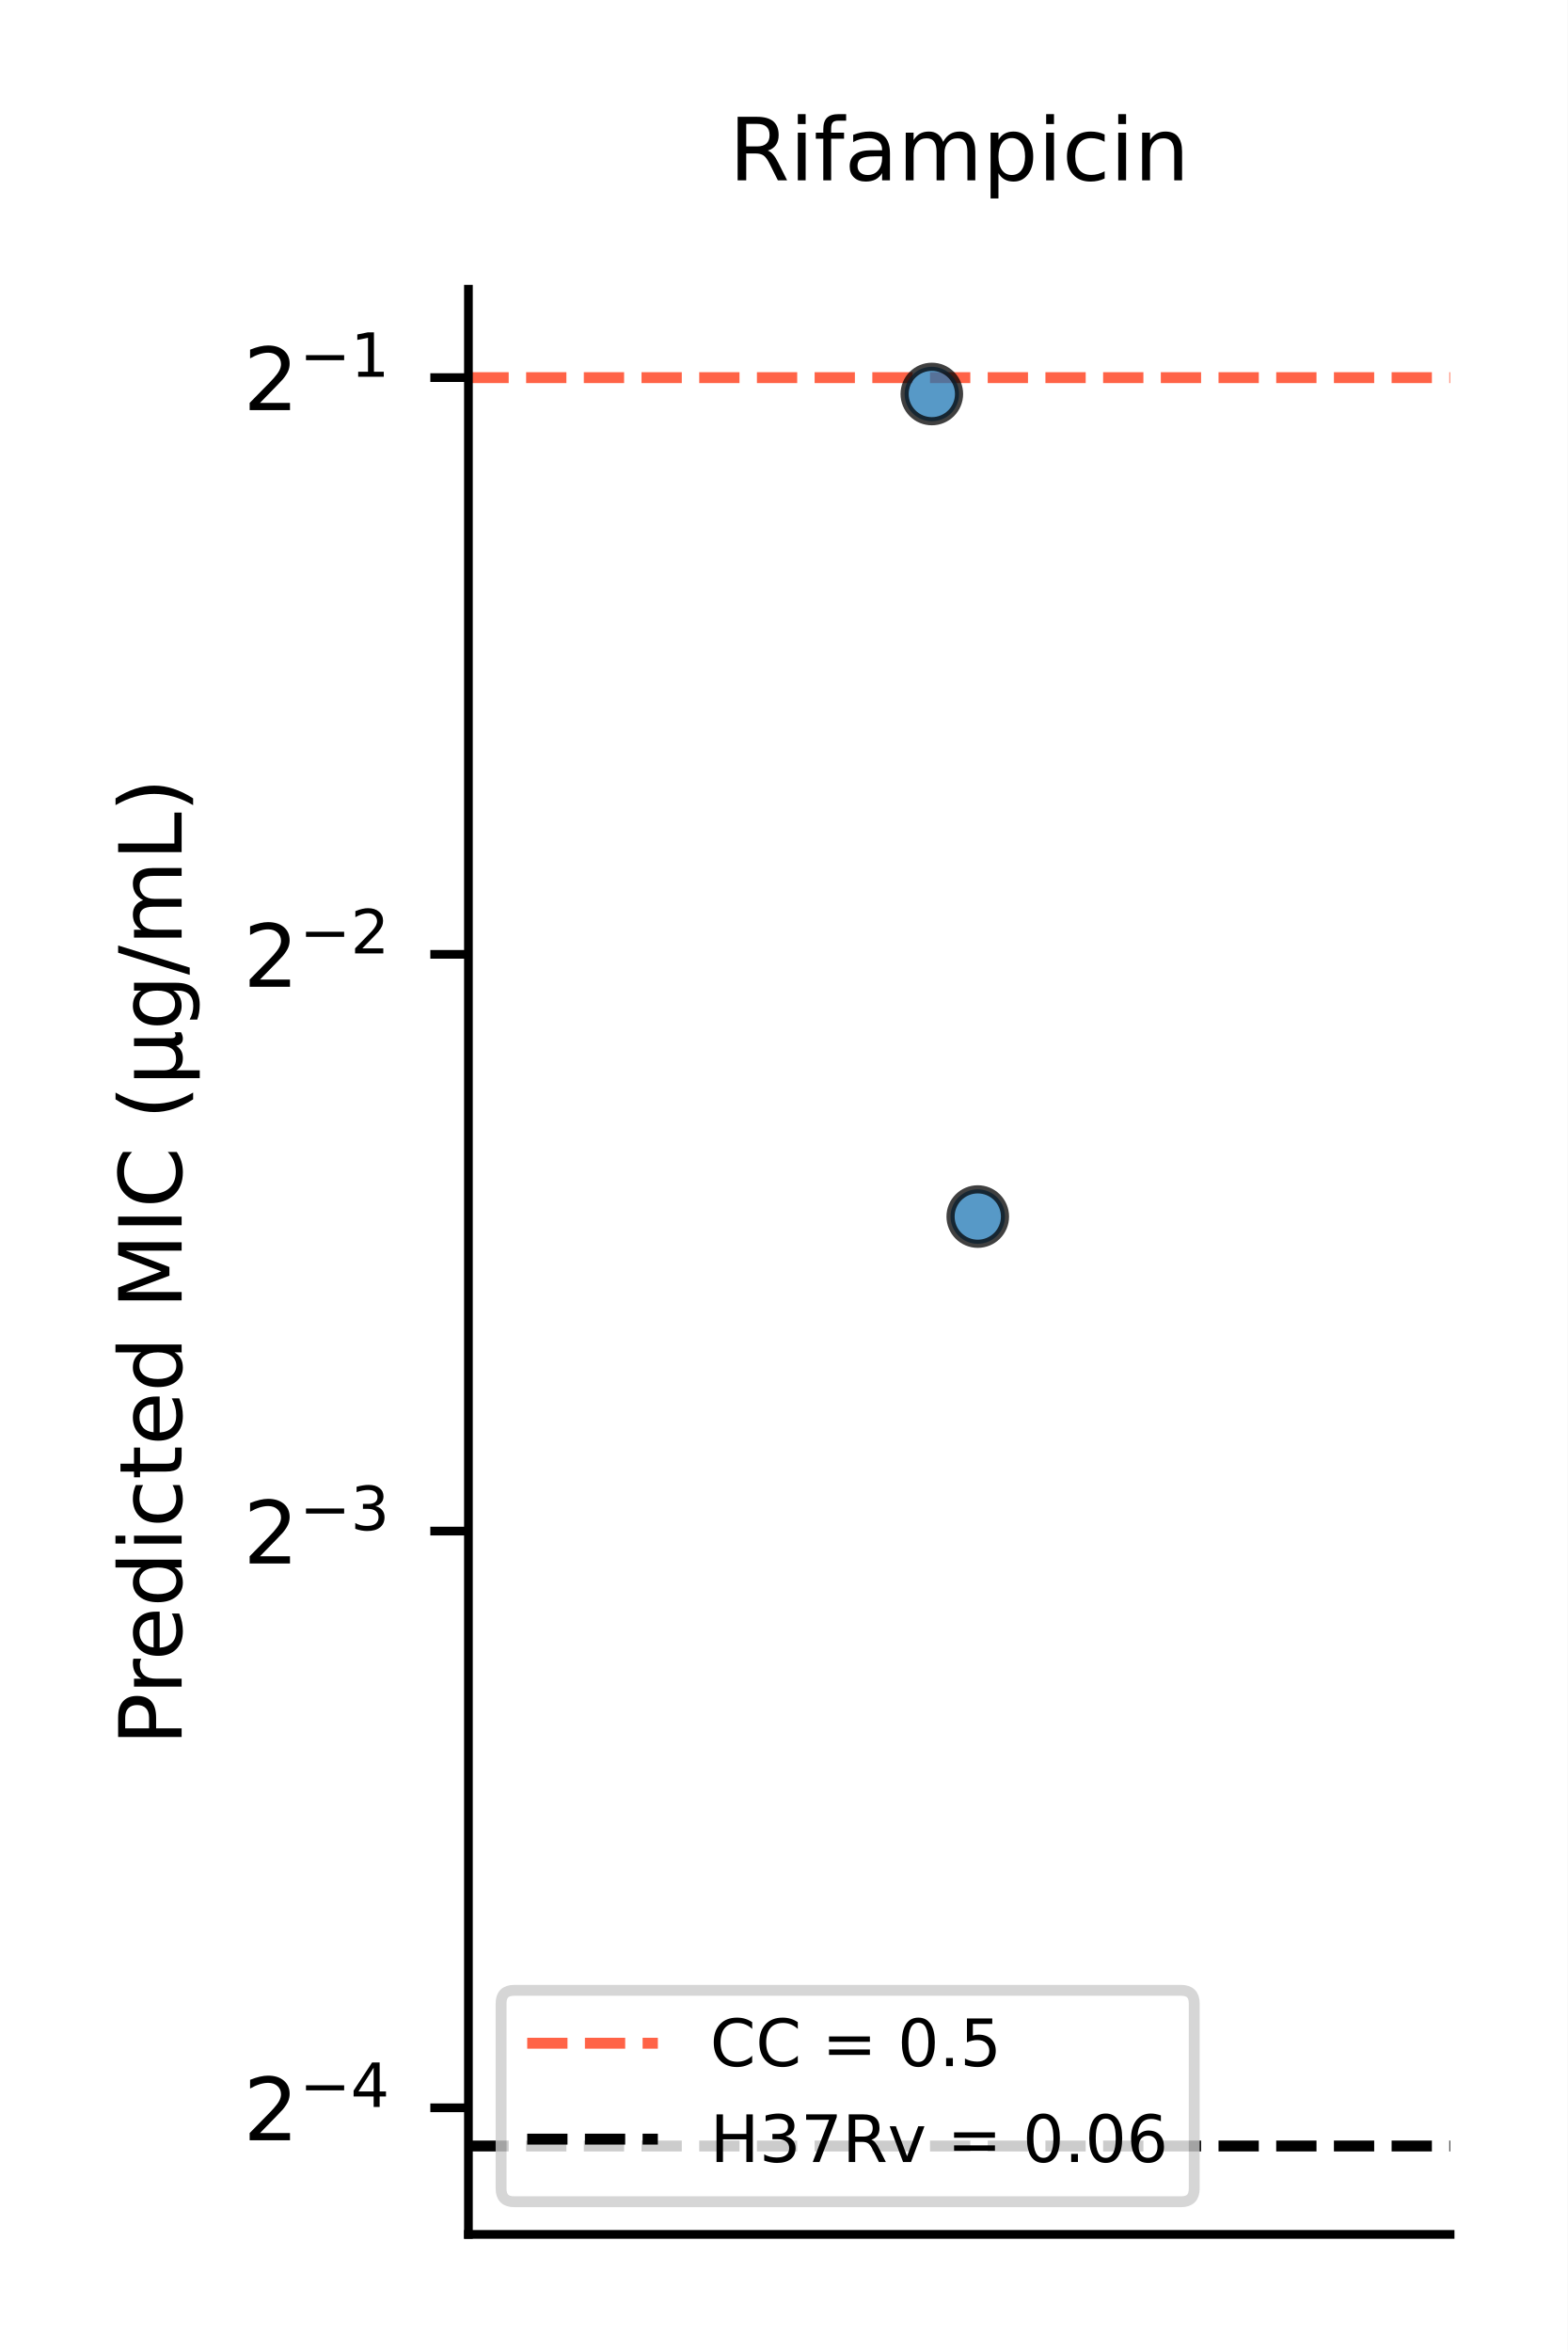
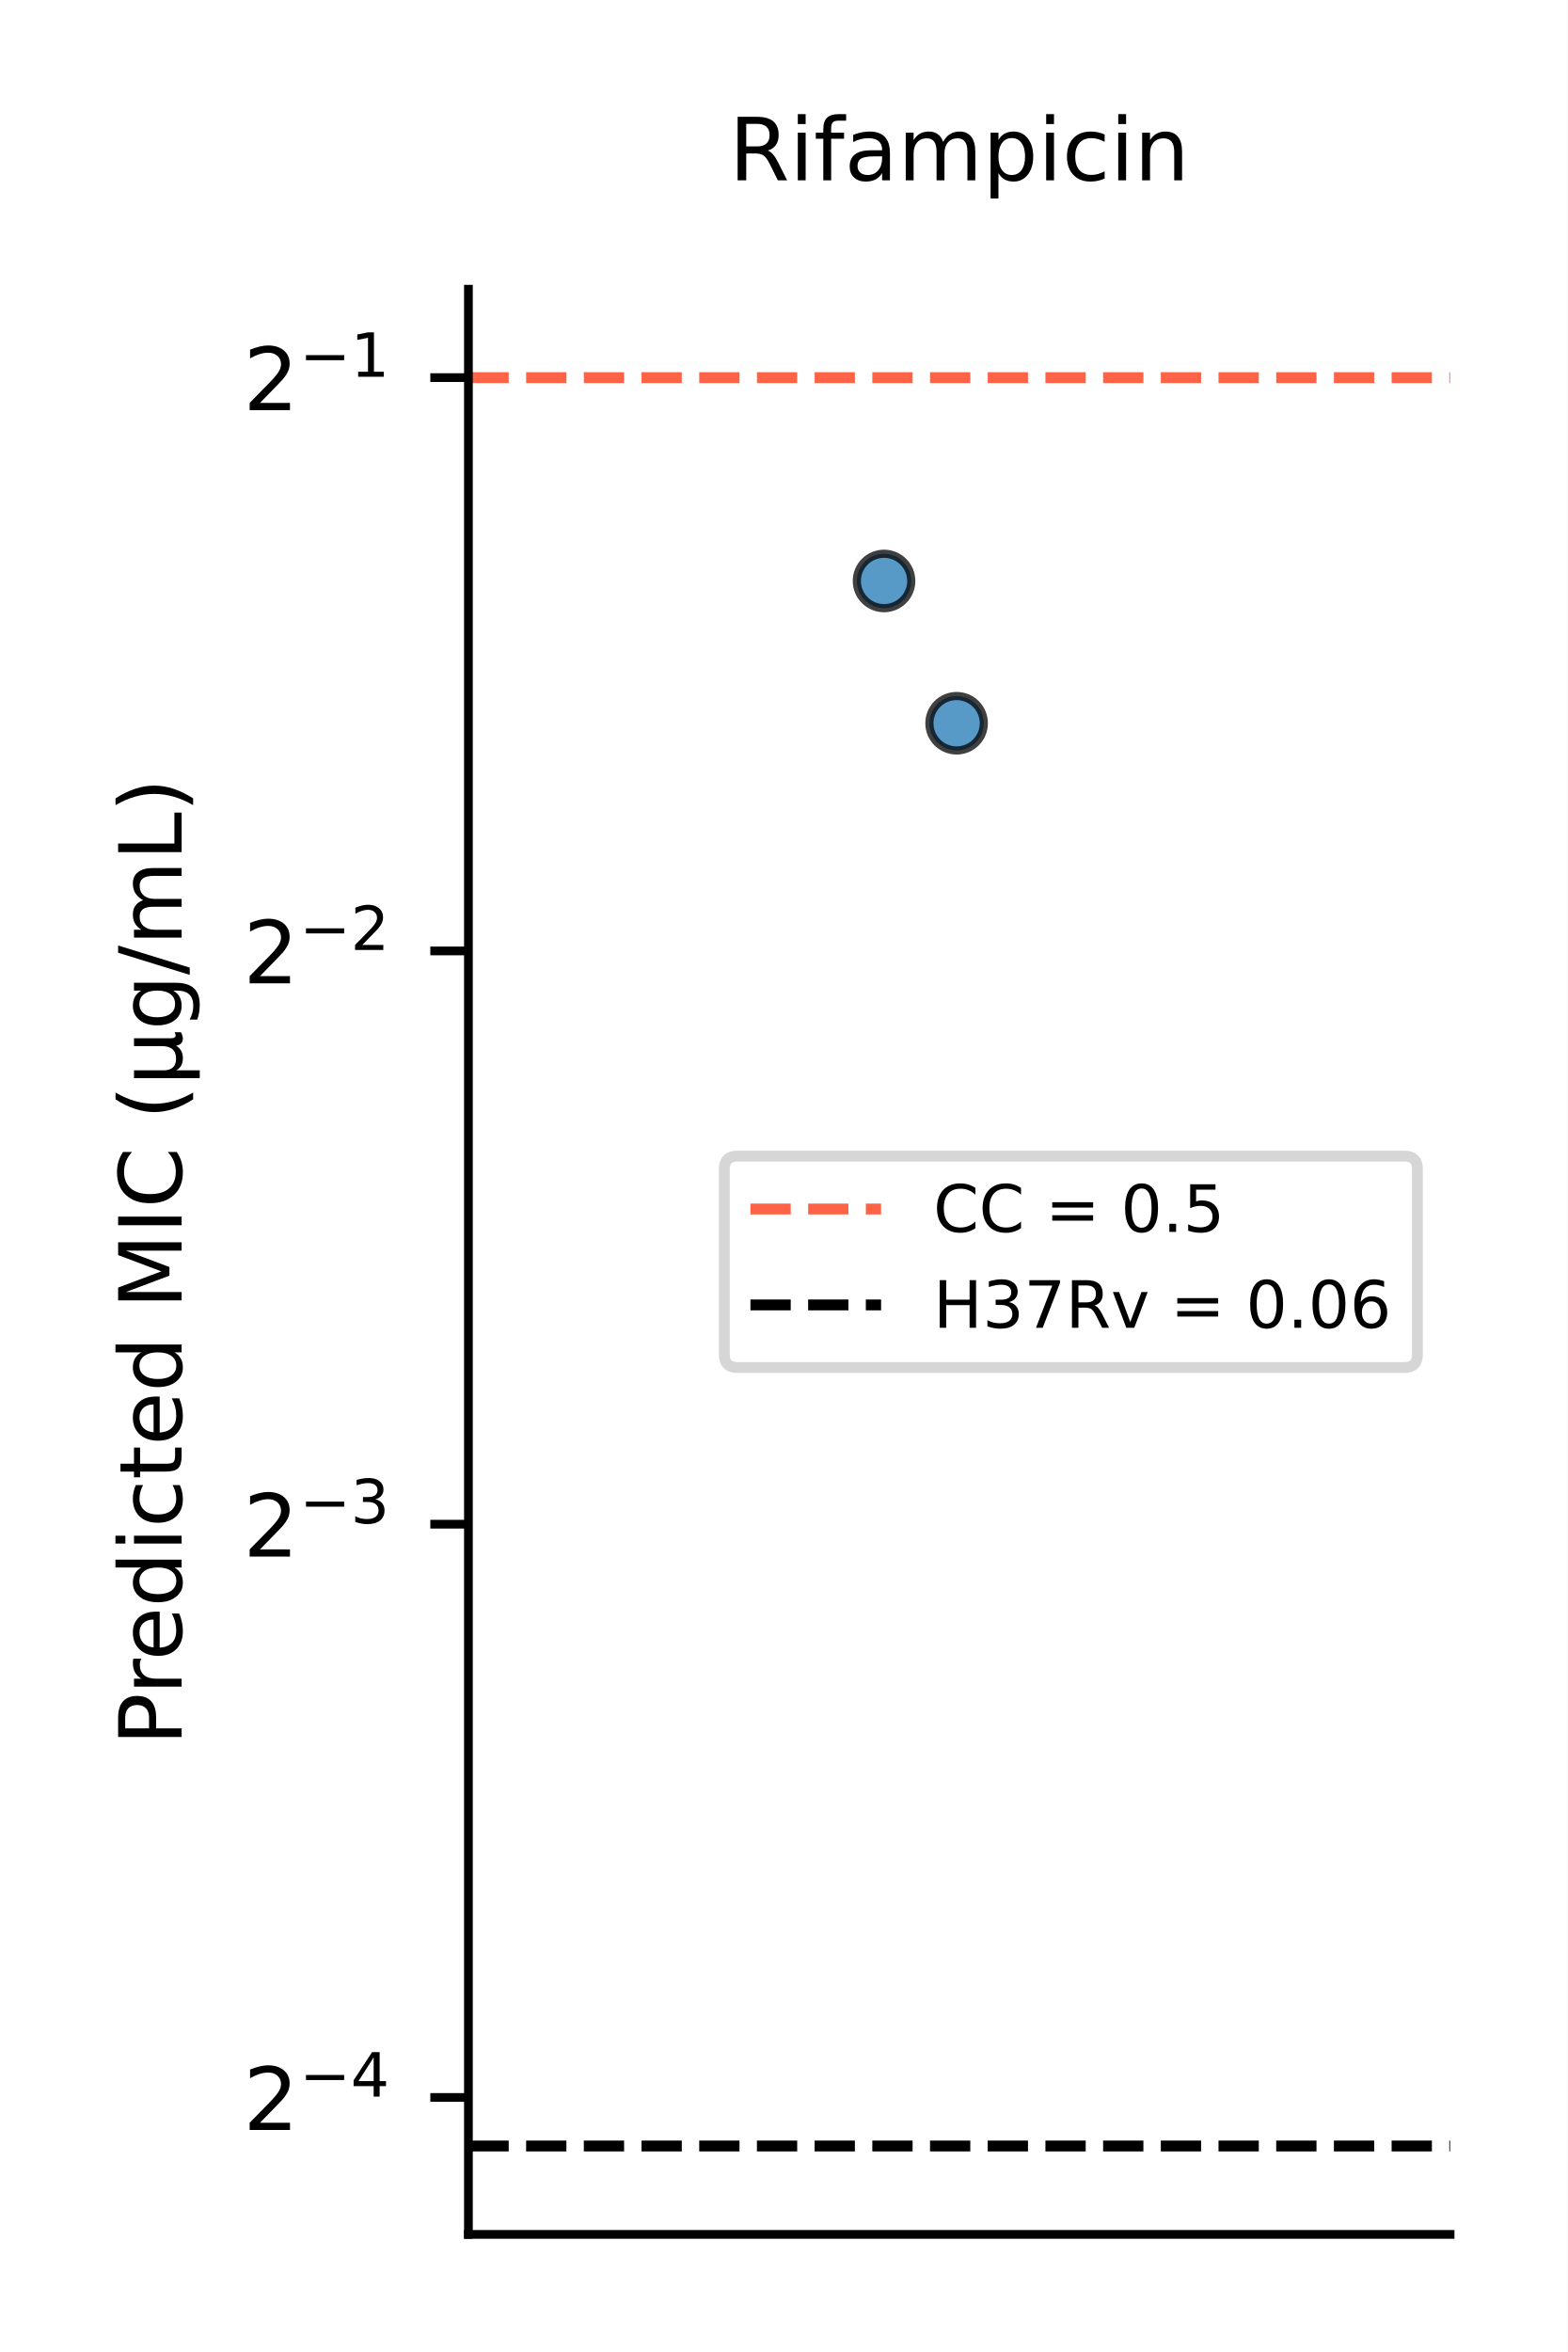
<svg xmlns="http://www.w3.org/2000/svg" xmlns:xlink="http://www.w3.org/1999/xlink" width="144pt" height="216pt" viewBox="0 0 144 216" version="1.1">
  <defs>
    <style type="text/css">*{stroke-linejoin: round; stroke-linecap: butt}</style>
  </defs>
  <g id="figure_1">
    <g id="patch_1">
      <path d="M 0 216  L 144 216  L 144 0  L 0 0  z " style="fill: #ffffff" />
    </g>
    <g id="axes_1">
      <g id="patch_2">
        <path d="M 43.027 205.2  L 133.2 205.2  L 133.2 26.56  L 43.027 26.56  z " style="fill: #ffffff" />
      </g>
      <g id="line2d_1">
-         <path d="M 43.027 34.68  L 133.2 34.68  " clip-path="url(#pad0cb562a2)" style="fill: none; stroke-dasharray: 3.7,1.6; stroke-dashoffset: 0; stroke: #ff6347" />
+         <path d="M 43.027 34.68  L 133.2 34.68  " clip-path="url(#pdcbe9300d8)" style="fill: none; stroke-dasharray: 3.7,1.6; stroke-dashoffset: 0; stroke: #ff6347" />
      </g>
      <g id="line2d_2">
-         <path d="M 43.027 197.08  L 133.2 197.08  " clip-path="url(#pad0cb562a2)" style="fill: none; stroke-dasharray: 3.7,1.6; stroke-dashoffset: 0; stroke: #000000" />
+         <path d="M 43.027 197.08  L 133.2 197.08  " clip-path="url(#pdcbe9300d8)" style="fill: none; stroke-dasharray: 3.7,1.6; stroke-dashoffset: 0; stroke: #000000" />
      </g>
      <g id="matplotlib.axis_1" />
      <g id="matplotlib.axis_2">
        <g id="ytick_1">
          <g id="line2d_3">
            <defs>
-               <path id="m2da7896b15" d="M 0 0  L -3.5 0  " style="stroke: #000000; stroke-width: 0.8" />
-             </defs>
-             <g>
-               <use xlink:href="#m2da7896b15" x="43.027" y="193.572" style="stroke: #000000; stroke-width: 0.8" />
+               <path id="m690a89a00c" d="M 0 0  L -3.5 0  " style="stroke: #000000; stroke-width: 0.8" />
+             </defs>
+             <g>
+               <use xlink:href="#m690a89a00c" x="43.027" y="192.625" style="stroke: #000000; stroke-width: 0.8" />
            </g>
          </g>
          <g id="text_1">
-             <g transform="translate(22.34725 196.6111) scale(0.08 -0.08)">
+             <g transform="translate(22.34725 195.6641) scale(0.08 -0.08)">
              <defs>
                <path id="DejaVuSans-32" d="M 1228 531  L 3431 531  L 3431 0  L 469 0  L 469 531  Q 828 903 1448 1529  Q 2069 2156 2228 2338  Q 2531 2678 2651 2914  Q 2772 3150 2772 3378  Q 2772 3750 2511 3984  Q 2250 4219 1831 4219  Q 1534 4219 1204 4116  Q 875 4013 500 3803  L 500 4441  Q 881 4594 1212 4672  Q 1544 4750 1819 4750  Q 2544 4750 2975 4387  Q 3406 4025 3406 3419  Q 3406 3131 3298 2873  Q 3191 2616 2906 2266  Q 2828 2175 2409 1742  Q 1991 1309 1228 531  z " transform="scale(0.015625)" />
                <path id="DejaVuSans-2212" d="M 678 2272  L 4684 2272  L 4684 1741  L 678 1741  L 678 2272  z " transform="scale(0.015625)" />
                <path id="DejaVuSans-34" d="M 2419 4116  L 825 1625  L 2419 1625  L 2419 4116  z M 2253 4666  L 3047 4666  L 3047 1625  L 3713 1625  L 3713 1100  L 3047 1100  L 3047 0  L 2419 0  L 2419 1100  L 313 1100  L 313 1709  L 2253 4666  z " transform="scale(0.015625)" />
              </defs>
              <use xlink:href="#DejaVuSans-32" transform="translate(0 0.684375)" />
              <use xlink:href="#DejaVuSans-2212" transform="translate(64.58008 38.96563) scale(0.7)" />
              <use xlink:href="#DejaVuSans-34" transform="translate(123.2324 38.96563) scale(0.7)" />
            </g>
          </g>
        </g>
        <g id="ytick_2">
          <g id="line2d_4">
            <g>
-               <use xlink:href="#m2da7896b15" x="43.027" y="140.608" style="stroke: #000000; stroke-width: 0.8" />
+               <use xlink:href="#m690a89a00c" x="43.027" y="139.976" style="stroke: #000000; stroke-width: 0.8" />
            </g>
          </g>
          <g id="text_2">
-             <g transform="translate(22.34725 143.6472) scale(0.08 -0.08)">
+             <g transform="translate(22.34725 143.0159) scale(0.08 -0.08)">
              <defs>
                <path id="DejaVuSans-33" d="M 2597 2516  Q 3050 2419 3304 2112  Q 3559 1806 3559 1356  Q 3559 666 3084 287  Q 2609 -91 1734 -91  Q 1441 -91 1130 -33  Q 819 25 488 141  L 488 750  Q 750 597 1062 519  Q 1375 441 1716 441  Q 2309 441 2620 675  Q 2931 909 2931 1356  Q 2931 1769 2642 2001  Q 2353 2234 1838 2234  L 1294 2234  L 1294 2753  L 1863 2753  Q 2328 2753 2575 2939  Q 2822 3125 2822 3475  Q 2822 3834 2567 4026  Q 2313 4219 1838 4219  Q 1578 4219 1281 4162  Q 984 4106 628 3988  L 628 4550  Q 988 4650 1302 4700  Q 1616 4750 1894 4750  Q 2613 4750 3031 4423  Q 3450 4097 3450 3541  Q 3450 3153 3228 2886  Q 3006 2619 2597 2516  z " transform="scale(0.015625)" />
              </defs>
              <use xlink:href="#DejaVuSans-32" transform="translate(0 0.765625)" />
              <use xlink:href="#DejaVuSans-2212" transform="translate(64.58008 39.04688) scale(0.7)" />
              <use xlink:href="#DejaVuSans-33" transform="translate(123.2324 39.04688) scale(0.7)" />
            </g>
          </g>
        </g>
        <g id="ytick_3">
          <g id="line2d_5">
            <g>
-               <use xlink:href="#m2da7896b15" x="43.027" y="87.644" style="stroke: #000000; stroke-width: 0.8" />
+               <use xlink:href="#m690a89a00c" x="43.027" y="87.328" style="stroke: #000000; stroke-width: 0.8" />
            </g>
          </g>
          <g id="text_3">
-             <g transform="translate(22.34725 90.68329) scale(0.08 -0.08)">
+             <g transform="translate(22.34725 90.36762) scale(0.08 -0.08)">
              <use xlink:href="#DejaVuSans-32" transform="translate(0 0.765625)" />
              <use xlink:href="#DejaVuSans-2212" transform="translate(64.58008 39.04688) scale(0.7)" />
              <use xlink:href="#DejaVuSans-32" transform="translate(123.2324 39.04688) scale(0.7)" />
            </g>
          </g>
        </g>
        <g id="ytick_4">
          <g id="line2d_6">
            <g>
-               <use xlink:href="#m2da7896b15" x="43.027" y="34.68" style="stroke: #000000; stroke-width: 0.8" />
+               <use xlink:href="#m690a89a00c" x="43.027" y="34.68" style="stroke: #000000; stroke-width: 0.8" />
            </g>
          </g>
          <g id="text_4">
            <g transform="translate(22.34725 37.71937) scale(0.08 -0.08)">
              <defs>
                <path id="DejaVuSans-31" d="M 794 531  L 1825 531  L 1825 4091  L 703 3866  L 703 4441  L 1819 4666  L 2450 4666  L 2450 531  L 3481 531  L 3481 0  L 794 0  L 794 531  z " transform="scale(0.015625)" />
              </defs>
              <use xlink:href="#DejaVuSans-32" transform="translate(0 0.684375)" />
              <use xlink:href="#DejaVuSans-2212" transform="translate(64.58008 38.96563) scale(0.7)" />
              <use xlink:href="#DejaVuSans-31" transform="translate(123.2324 38.96563) scale(0.7)" />
            </g>
          </g>
        </g>
        <g id="text_5">
          <g transform="translate(16.6835 160.3013) rotate(-90) scale(0.08 -0.08)">
            <defs>
              <path id="DejaVuSans-50" d="M 1259 4147  L 1259 2394  L 2053 2394  Q 2494 2394 2734 2622  Q 2975 2850 2975 3272  Q 2975 3691 2734 3919  Q 2494 4147 2053 4147  L 1259 4147  z M 628 4666  L 2053 4666  Q 2838 4666 3239 4311  Q 3641 3956 3641 3272  Q 3641 2581 3239 2228  Q 2838 1875 2053 1875  L 1259 1875  L 1259 0  L 628 0  L 628 4666  z " transform="scale(0.015625)" />
              <path id="DejaVuSans-72" d="M 2631 2963  Q 2534 3019 2420 3045  Q 2306 3072 2169 3072  Q 1681 3072 1420 2755  Q 1159 2438 1159 1844  L 1159 0  L 581 0  L 581 3500  L 1159 3500  L 1159 2956  Q 1341 3275 1631 3429  Q 1922 3584 2338 3584  Q 2397 3584 2469 3576  Q 2541 3569 2628 3553  L 2631 2963  z " transform="scale(0.015625)" />
              <path id="DejaVuSans-65" d="M 3597 1894  L 3597 1613  L 953 1613  Q 991 1019 1311 708  Q 1631 397 2203 397  Q 2534 397 2845 478  Q 3156 559 3463 722  L 3463 178  Q 3153 47 2828 -22  Q 2503 -91 2169 -91  Q 1331 -91 842 396  Q 353 884 353 1716  Q 353 2575 817 3079  Q 1281 3584 2069 3584  Q 2775 3584 3186 3129  Q 3597 2675 3597 1894  z M 3022 2063  Q 3016 2534 2758 2815  Q 2500 3097 2075 3097  Q 1594 3097 1305 2825  Q 1016 2553 972 2059  L 3022 2063  z " transform="scale(0.015625)" />
              <path id="DejaVuSans-64" d="M 2906 2969  L 2906 4863  L 3481 4863  L 3481 0  L 2906 0  L 2906 525  Q 2725 213 2448 61  Q 2172 -91 1784 -91  Q 1150 -91 751 415  Q 353 922 353 1747  Q 353 2572 751 3078  Q 1150 3584 1784 3584  Q 2172 3584 2448 3432  Q 2725 3281 2906 2969  z M 947 1747  Q 947 1113 1208 752  Q 1469 391 1925 391  Q 2381 391 2643 752  Q 2906 1113 2906 1747  Q 2906 2381 2643 2742  Q 2381 3103 1925 3103  Q 1469 3103 1208 2742  Q 947 2381 947 1747  z " transform="scale(0.015625)" />
              <path id="DejaVuSans-69" d="M 603 3500  L 1178 3500  L 1178 0  L 603 0  L 603 3500  z M 603 4863  L 1178 4863  L 1178 4134  L 603 4134  L 603 4863  z " transform="scale(0.015625)" />
              <path id="DejaVuSans-63" d="M 3122 3366  L 3122 2828  Q 2878 2963 2633 3030  Q 2388 3097 2138 3097  Q 1578 3097 1268 2742  Q 959 2388 959 1747  Q 959 1106 1268 751  Q 1578 397 2138 397  Q 2388 397 2633 464  Q 2878 531 3122 666  L 3122 134  Q 2881 22 2623 -34  Q 2366 -91 2075 -91  Q 1284 -91 818 406  Q 353 903 353 1747  Q 353 2603 823 3093  Q 1294 3584 2113 3584  Q 2378 3584 2631 3529  Q 2884 3475 3122 3366  z " transform="scale(0.015625)" />
              <path id="DejaVuSans-74" d="M 1172 4494  L 1172 3500  L 2356 3500  L 2356 3053  L 1172 3053  L 1172 1153  Q 1172 725 1289 603  Q 1406 481 1766 481  L 2356 481  L 2356 0  L 1766 0  Q 1100 0 847 248  Q 594 497 594 1153  L 594 3053  L 172 3053  L 172 3500  L 594 3500  L 594 4494  L 1172 4494  z " transform="scale(0.015625)" />
              <path id="DejaVuSans-20" transform="scale(0.015625)" />
              <path id="DejaVuSans-4d" d="M 628 4666  L 1569 4666  L 2759 1491  L 3956 4666  L 4897 4666  L 4897 0  L 4281 0  L 4281 4097  L 3078 897  L 2444 897  L 1241 4097  L 1241 0  L 628 0  L 628 4666  z " transform="scale(0.015625)" />
              <path id="DejaVuSans-49" d="M 628 4666  L 1259 4666  L 1259 0  L 628 0  L 628 4666  z " transform="scale(0.015625)" />
              <path id="DejaVuSans-43" d="M 4122 4306  L 4122 3641  Q 3803 3938 3442 4084  Q 3081 4231 2675 4231  Q 1875 4231 1450 3742  Q 1025 3253 1025 2328  Q 1025 1406 1450 917  Q 1875 428 2675 428  Q 3081 428 3442 575  Q 3803 722 4122 1019  L 4122 359  Q 3791 134 3420 21  Q 3050 -91 2638 -91  Q 1578 -91 968 557  Q 359 1206 359 2328  Q 359 3453 968 4101  Q 1578 4750 2638 4750  Q 3056 4750 3426 4639  Q 3797 4528 4122 4306  z " transform="scale(0.015625)" />
              <path id="DejaVuSans-28" d="M 1984 4856  Q 1566 4138 1362 3434  Q 1159 2731 1159 2009  Q 1159 1288 1364 580  Q 1569 -128 1984 -844  L 1484 -844  Q 1016 -109 783 600  Q 550 1309 550 2009  Q 550 2706 781 3412  Q 1013 4119 1484 4856  L 1984 4856  z " transform="scale(0.015625)" />
              <path id="DejaVuSans-b5" d="M 544 -1331  L 544 3500  L 1119 3500  L 1119 1325  Q 1119 872 1334 640  Q 1550 409 1972 409  Q 2434 409 2667 671  Q 2900 934 2900 1459  L 2900 3500  L 3475 3500  L 3475 806  Q 3475 619 3529 530  Q 3584 441 3700 441  Q 3728 441 3778 458  Q 3828 475 3916 513  L 3916 50  Q 3788 -22 3673 -56  Q 3559 -91 3450 -91  Q 3234 -91 3106 31  Q 2978 153 2931 403  Q 2775 156 2548 32  Q 2322 -91 2016 -91  Q 1697 -91 1473 31  Q 1250 153 1119 397  L 1119 -1331  L 544 -1331  z " transform="scale(0.015625)" />
              <path id="DejaVuSans-67" d="M 2906 1791  Q 2906 2416 2648 2759  Q 2391 3103 1925 3103  Q 1463 3103 1205 2759  Q 947 2416 947 1791  Q 947 1169 1205 825  Q 1463 481 1925 481  Q 2391 481 2648 825  Q 2906 1169 2906 1791  z M 3481 434  Q 3481 -459 3084 -895  Q 2688 -1331 1869 -1331  Q 1566 -1331 1297 -1286  Q 1028 -1241 775 -1147  L 775 -588  Q 1028 -725 1275 -790  Q 1522 -856 1778 -856  Q 2344 -856 2625 -561  Q 2906 -266 2906 331  L 2906 616  Q 2728 306 2450 153  Q 2172 0 1784 0  Q 1141 0 747 490  Q 353 981 353 1791  Q 353 2603 747 3093  Q 1141 3584 1784 3584  Q 2172 3584 2450 3431  Q 2728 3278 2906 2969  L 2906 3500  L 3481 3500  L 3481 434  z " transform="scale(0.015625)" />
              <path id="DejaVuSans-2f" d="M 1625 4666  L 2156 4666  L 531 -594  L 0 -594  L 1625 4666  z " transform="scale(0.015625)" />
              <path id="DejaVuSans-6d" d="M 3328 2828  Q 3544 3216 3844 3400  Q 4144 3584 4550 3584  Q 5097 3584 5394 3201  Q 5691 2819 5691 2113  L 5691 0  L 5113 0  L 5113 2094  Q 5113 2597 4934 2840  Q 4756 3084 4391 3084  Q 3944 3084 3684 2787  Q 3425 2491 3425 1978  L 3425 0  L 2847 0  L 2847 2094  Q 2847 2600 2669 2842  Q 2491 3084 2119 3084  Q 1678 3084 1418 2786  Q 1159 2488 1159 1978  L 1159 0  L 581 0  L 581 3500  L 1159 3500  L 1159 2956  Q 1356 3278 1631 3431  Q 1906 3584 2284 3584  Q 2666 3584 2933 3390  Q 3200 3197 3328 2828  z " transform="scale(0.015625)" />
              <path id="DejaVuSans-4c" d="M 628 4666  L 1259 4666  L 1259 531  L 3531 531  L 3531 0  L 628 0  L 628 4666  z " transform="scale(0.015625)" />
              <path id="DejaVuSans-29" d="M 513 4856  L 1013 4856  Q 1481 4119 1714 3412  Q 1947 2706 1947 2009  Q 1947 1309 1714 600  Q 1481 -109 1013 -844  L 513 -844  Q 928 -128 1133 580  Q 1338 1288 1338 2009  Q 1338 2731 1133 3434  Q 928 4138 513 4856  z " transform="scale(0.015625)" />
            </defs>
            <use xlink:href="#DejaVuSans-50" />
            <use xlink:href="#DejaVuSans-72" x="58.553" />
            <use xlink:href="#DejaVuSans-65" x="97.416" />
            <use xlink:href="#DejaVuSans-64" x="158.939" />
            <use xlink:href="#DejaVuSans-69" x="222.416" />
            <use xlink:href="#DejaVuSans-63" x="250.199" />
            <use xlink:href="#DejaVuSans-74" x="305.18" />
            <use xlink:href="#DejaVuSans-65" x="344.389" />
            <use xlink:href="#DejaVuSans-64" x="405.912" />
            <use xlink:href="#DejaVuSans-20" x="469.389" />
            <use xlink:href="#DejaVuSans-4d" x="501.176" />
            <use xlink:href="#DejaVuSans-49" x="587.455" />
            <use xlink:href="#DejaVuSans-43" x="616.947" />
            <use xlink:href="#DejaVuSans-20" x="686.771" />
            <use xlink:href="#DejaVuSans-28" x="718.559" />
            <use xlink:href="#DejaVuSans-b5" x="757.572" />
            <use xlink:href="#DejaVuSans-67" x="821.195" />
            <use xlink:href="#DejaVuSans-2f" x="884.672" />
            <use xlink:href="#DejaVuSans-6d" x="918.363" />
            <use xlink:href="#DejaVuSans-4c" x="1015.775" />
            <use xlink:href="#DejaVuSans-29" x="1071.488" />
          </g>
        </g>
      </g>
      <g id="patch_3">
        <path d="M 43.027 205.2  L 43.027 26.56  " style="fill: none; stroke: #000000; stroke-width: 0.8; stroke-linejoin: miter; stroke-linecap: square" />
      </g>
      <g id="patch_4">
        <path d="M 43.027 205.2  L 133.2 205.2  " style="fill: none; stroke: #000000; stroke-width: 0.8; stroke-linejoin: miter; stroke-linecap: square" />
      </g>
      <g id="PathCollection_1">
        <defs>
-           <path id="ma06f915390" d="M 0 2.5  C 0.663 2.5 1.299 2.237 1.768 1.768  C 2.237 1.299 2.5 0.663 2.5 0  C 2.5 -0.663 2.237 -1.299 1.768 -1.768  C 1.299 -2.237 0.663 -2.5 0 -2.5  C -0.663 -2.5 -1.299 -2.237 -1.768 -1.768  C -2.237 -1.299 -2.5 -0.663 -2.5 0  C -2.5 0.663 -2.237 1.299 -1.768 1.768  C -1.299 2.237 -0.663 2.5 0 2.5  z " style="stroke: #000000; stroke-opacity: 0.75; stroke-width: 0.75" />
+           <path id="m3d41b2043b" d="M 0 2.5  C 0.663 2.5 1.299 2.237 1.768 1.768  C 2.237 1.299 2.5 0.663 2.5 0  C 2.5 -0.663 2.237 -1.299 1.768 -1.768  C 1.299 -2.237 0.663 -2.5 0 -2.5  C -0.663 -2.5 -1.299 -2.237 -1.768 -1.768  C -2.237 -1.299 -2.5 -0.663 -2.5 0  C -2.5 0.663 -2.237 1.299 -1.768 1.768  C -1.299 2.237 -0.663 2.5 0 2.5  z " style="stroke: #000000; stroke-opacity: 0.75; stroke-width: 0.75" />
        </defs>
-         <g clip-path="url(#pad0cb562a2)">
-           <use xlink:href="#ma06f915390" x="85.594" y="36.184" style="fill: #1f77b4; fill-opacity: 0.75; stroke: #000000; stroke-opacity: 0.75; stroke-width: 0.75" />
-           <use xlink:href="#ma06f915390" x="89.813" y="111.725" style="fill: #1f77b4; fill-opacity: 0.75; stroke: #000000; stroke-opacity: 0.75; stroke-width: 0.75" />
+         <g clip-path="url(#pdcbe9300d8)">
+           <use xlink:href="#m3d41b2043b" x="87.87" y="66.42" style="fill: #1f77b4; fill-opacity: 0.75; stroke: #000000; stroke-opacity: 0.75; stroke-width: 0.75" />
+           <use xlink:href="#m3d41b2043b" x="81.204" y="53.354" style="fill: #1f77b4; fill-opacity: 0.75; stroke: #000000; stroke-opacity: 0.75; stroke-width: 0.75" />
        </g>
      </g>
      <g id="text_6">
        <g transform="translate(66.97112 16.56) scale(0.08 -0.08)">
          <defs>
            <path id="DejaVuSans-52" d="M 2841 2188  Q 3044 2119 3236 1894  Q 3428 1669 3622 1275  L 4263 0  L 3584 0  L 2988 1197  Q 2756 1666 2539 1819  Q 2322 1972 1947 1972  L 1259 1972  L 1259 0  L 628 0  L 628 4666  L 2053 4666  Q 2853 4666 3247 4331  Q 3641 3997 3641 3322  Q 3641 2881 3436 2590  Q 3231 2300 2841 2188  z M 1259 4147  L 1259 2491  L 2053 2491  Q 2509 2491 2742 2702  Q 2975 2913 2975 3322  Q 2975 3731 2742 3939  Q 2509 4147 2053 4147  L 1259 4147  z " transform="scale(0.015625)" />
            <path id="DejaVuSans-66" d="M 2375 4863  L 2375 4384  L 1825 4384  Q 1516 4384 1395 4259  Q 1275 4134 1275 3809  L 1275 3500  L 2222 3500  L 2222 3053  L 1275 3053  L 1275 0  L 697 0  L 697 3053  L 147 3053  L 147 3500  L 697 3500  L 697 3744  Q 697 4328 969 4595  Q 1241 4863 1831 4863  L 2375 4863  z " transform="scale(0.015625)" />
            <path id="DejaVuSans-61" d="M 2194 1759  Q 1497 1759 1228 1600  Q 959 1441 959 1056  Q 959 750 1161 570  Q 1363 391 1709 391  Q 2188 391 2477 730  Q 2766 1069 2766 1631  L 2766 1759  L 2194 1759  z M 3341 1997  L 3341 0  L 2766 0  L 2766 531  Q 2569 213 2275 61  Q 1981 -91 1556 -91  Q 1019 -91 701 211  Q 384 513 384 1019  Q 384 1609 779 1909  Q 1175 2209 1959 2209  L 2766 2209  L 2766 2266  Q 2766 2663 2505 2880  Q 2244 3097 1772 3097  Q 1472 3097 1187 3025  Q 903 2953 641 2809  L 641 3341  Q 956 3463 1253 3523  Q 1550 3584 1831 3584  Q 2591 3584 2966 3190  Q 3341 2797 3341 1997  z " transform="scale(0.015625)" />
            <path id="DejaVuSans-70" d="M 1159 525  L 1159 -1331  L 581 -1331  L 581 3500  L 1159 3500  L 1159 2969  Q 1341 3281 1617 3432  Q 1894 3584 2278 3584  Q 2916 3584 3314 3078  Q 3713 2572 3713 1747  Q 3713 922 3314 415  Q 2916 -91 2278 -91  Q 1894 -91 1617 61  Q 1341 213 1159 525  z M 3116 1747  Q 3116 2381 2855 2742  Q 2594 3103 2138 3103  Q 1681 3103 1420 2742  Q 1159 2381 1159 1747  Q 1159 1113 1420 752  Q 1681 391 2138 391  Q 2594 391 2855 752  Q 3116 1113 3116 1747  z " transform="scale(0.015625)" />
            <path id="DejaVuSans-6e" d="M 3513 2113  L 3513 0  L 2938 0  L 2938 2094  Q 2938 2591 2744 2837  Q 2550 3084 2163 3084  Q 1697 3084 1428 2787  Q 1159 2491 1159 1978  L 1159 0  L 581 0  L 581 3500  L 1159 3500  L 1159 2956  Q 1366 3272 1645 3428  Q 1925 3584 2291 3584  Q 2894 3584 3203 3211  Q 3513 2838 3513 2113  z " transform="scale(0.015625)" />
          </defs>
          <use xlink:href="#DejaVuSans-52" />
          <use xlink:href="#DejaVuSans-69" x="69.482" />
          <use xlink:href="#DejaVuSans-66" x="97.266" />
          <use xlink:href="#DejaVuSans-61" x="132.471" />
          <use xlink:href="#DejaVuSans-6d" x="193.75" />
          <use xlink:href="#DejaVuSans-70" x="291.162" />
          <use xlink:href="#DejaVuSans-69" x="354.639" />
          <use xlink:href="#DejaVuSans-63" x="382.422" />
          <use xlink:href="#DejaVuSans-69" x="437.402" />
          <use xlink:href="#DejaVuSans-6e" x="465.186" />
        </g>
      </g>
      <g id="legend_1">
        <g id="patch_5">
-           <path d="M 47.227 202.2  L 108.496 202.2  Q 109.696 202.2 109.696 201  L 109.696 183.986  Q 109.696 182.786 108.496 182.786  L 47.227 182.786  Q 46.027 182.786 46.027 183.986  L 46.027 201  Q 46.027 202.2 47.227 202.2  z " style="fill: #ffffff; opacity: 0.8; stroke: #cccccc; stroke-linejoin: miter" />
+           <path d="M 67.732 125.587  L 129 125.587  Q 130.2 125.587 130.2 124.387  L 130.2 107.373  Q 130.2 106.173 129 106.173  L 67.732 106.173  Q 66.532 106.173 66.532 107.373  L 66.532 124.387  Q 66.532 125.587 67.732 125.587  z " style="fill: #ffffff; opacity: 0.8; stroke: #cccccc; stroke-linejoin: miter" />
        </g>
        <g id="line2d_7">
-           <path d="M 48.427 187.645  L 54.427 187.645  L 60.427 187.645  " style="fill: none; stroke-dasharray: 3.7,1.6; stroke-dashoffset: 0; stroke: #ff6347" />
+           <path d="M 68.932 111.032  L 74.932 111.032  L 80.932 111.032  " style="fill: none; stroke-dasharray: 3.7,1.6; stroke-dashoffset: 0; stroke: #ff6347" />
        </g>
        <g id="text_7">
-           <g transform="translate(65.22725 189.7453) scale(0.06 -0.06)">
+           <g transform="translate(85.73156 113.1322) scale(0.06 -0.06)">
            <defs>
              <path id="DejaVuSans-3d" d="M 678 2906  L 4684 2906  L 4684 2381  L 678 2381  L 678 2906  z M 678 1631  L 4684 1631  L 4684 1100  L 678 1100  L 678 1631  z " transform="scale(0.015625)" />
              <path id="DejaVuSans-30" d="M 2034 4250  Q 1547 4250 1301 3770  Q 1056 3291 1056 2328  Q 1056 1369 1301 889  Q 1547 409 2034 409  Q 2525 409 2770 889  Q 3016 1369 3016 2328  Q 3016 3291 2770 3770  Q 2525 4250 2034 4250  z M 2034 4750  Q 2819 4750 3233 4129  Q 3647 3509 3647 2328  Q 3647 1150 3233 529  Q 2819 -91 2034 -91  Q 1250 -91 836 529  Q 422 1150 422 2328  Q 422 3509 836 4129  Q 1250 4750 2034 4750  z " transform="scale(0.015625)" />
              <path id="DejaVuSans-2e" d="M 684 794  L 1344 794  L 1344 0  L 684 0  L 684 794  z " transform="scale(0.015625)" />
              <path id="DejaVuSans-35" d="M 691 4666  L 3169 4666  L 3169 4134  L 1269 4134  L 1269 2991  Q 1406 3038 1543 3061  Q 1681 3084 1819 3084  Q 2600 3084 3056 2656  Q 3513 2228 3513 1497  Q 3513 744 3044 326  Q 2575 -91 1722 -91  Q 1428 -91 1123 -41  Q 819 9 494 109  L 494 744  Q 775 591 1075 516  Q 1375 441 1709 441  Q 2250 441 2565 725  Q 2881 1009 2881 1497  Q 2881 1984 2565 2268  Q 2250 2553 1709 2553  Q 1456 2553 1204 2497  Q 953 2441 691 2322  L 691 4666  z " transform="scale(0.015625)" />
            </defs>
            <use xlink:href="#DejaVuSans-43" />
            <use xlink:href="#DejaVuSans-43" x="69.824" />
            <use xlink:href="#DejaVuSans-20" x="139.648" />
            <use xlink:href="#DejaVuSans-3d" x="171.436" />
            <use xlink:href="#DejaVuSans-20" x="255.225" />
            <use xlink:href="#DejaVuSans-30" x="287.012" />
            <use xlink:href="#DejaVuSans-2e" x="350.635" />
            <use xlink:href="#DejaVuSans-35" x="382.422" />
          </g>
        </g>
        <g id="line2d_8">
-           <path d="M 48.427 196.452  L 54.427 196.452  L 60.427 196.452  " style="fill: none; stroke-dasharray: 3.7,1.6; stroke-dashoffset: 0; stroke: #000000" />
+           <path d="M 68.932 119.839  L 74.932 119.839  L 80.932 119.839  " style="fill: none; stroke-dasharray: 3.7,1.6; stroke-dashoffset: 0; stroke: #000000" />
        </g>
        <g id="text_8">
-           <g transform="translate(65.22725 198.5522) scale(0.06 -0.06)">
+           <g transform="translate(85.73156 121.9391) scale(0.06 -0.06)">
            <defs>
              <path id="DejaVuSans-48" d="M 628 4666  L 1259 4666  L 1259 2753  L 3553 2753  L 3553 4666  L 4184 4666  L 4184 0  L 3553 0  L 3553 2222  L 1259 2222  L 1259 0  L 628 0  L 628 4666  z " transform="scale(0.015625)" />
              <path id="DejaVuSans-37" d="M 525 4666  L 3525 4666  L 3525 4397  L 1831 0  L 1172 0  L 2766 4134  L 525 4134  L 525 4666  z " transform="scale(0.015625)" />
              <path id="DejaVuSans-76" d="M 191 3500  L 800 3500  L 1894 563  L 2988 3500  L 3597 3500  L 2284 0  L 1503 0  L 191 3500  z " transform="scale(0.015625)" />
              <path id="DejaVuSans-36" d="M 2113 2584  Q 1688 2584 1439 2293  Q 1191 2003 1191 1497  Q 1191 994 1439 701  Q 1688 409 2113 409  Q 2538 409 2786 701  Q 3034 994 3034 1497  Q 3034 2003 2786 2293  Q 2538 2584 2113 2584  z M 3366 4563  L 3366 3988  Q 3128 4100 2886 4159  Q 2644 4219 2406 4219  Q 1781 4219 1451 3797  Q 1122 3375 1075 2522  Q 1259 2794 1537 2939  Q 1816 3084 2150 3084  Q 2853 3084 3261 2657  Q 3669 2231 3669 1497  Q 3669 778 3244 343  Q 2819 -91 2113 -91  Q 1303 -91 875 529  Q 447 1150 447 2328  Q 447 3434 972 4092  Q 1497 4750 2381 4750  Q 2619 4750 2861 4703  Q 3103 4656 3366 4563  z " transform="scale(0.015625)" />
            </defs>
            <use xlink:href="#DejaVuSans-48" />
            <use xlink:href="#DejaVuSans-33" x="75.195" />
            <use xlink:href="#DejaVuSans-37" x="138.818" />
            <use xlink:href="#DejaVuSans-52" x="202.441" />
            <use xlink:href="#DejaVuSans-76" x="271.924" />
            <use xlink:href="#DejaVuSans-20" x="331.104" />
            <use xlink:href="#DejaVuSans-3d" x="362.891" />
            <use xlink:href="#DejaVuSans-20" x="446.68" />
            <use xlink:href="#DejaVuSans-30" x="478.467" />
            <use xlink:href="#DejaVuSans-2e" x="542.09" />
            <use xlink:href="#DejaVuSans-30" x="573.877" />
            <use xlink:href="#DejaVuSans-36" x="637.5" />
          </g>
        </g>
      </g>
    </g>
  </g>
  <defs>
-     <clipPath id="pad0cb562a2">
+     <clipPath id="pdcbe9300d8">
      <rect x="43.027" y="26.56" width="90.173" height="178.64" />
    </clipPath>
  </defs>
</svg>
